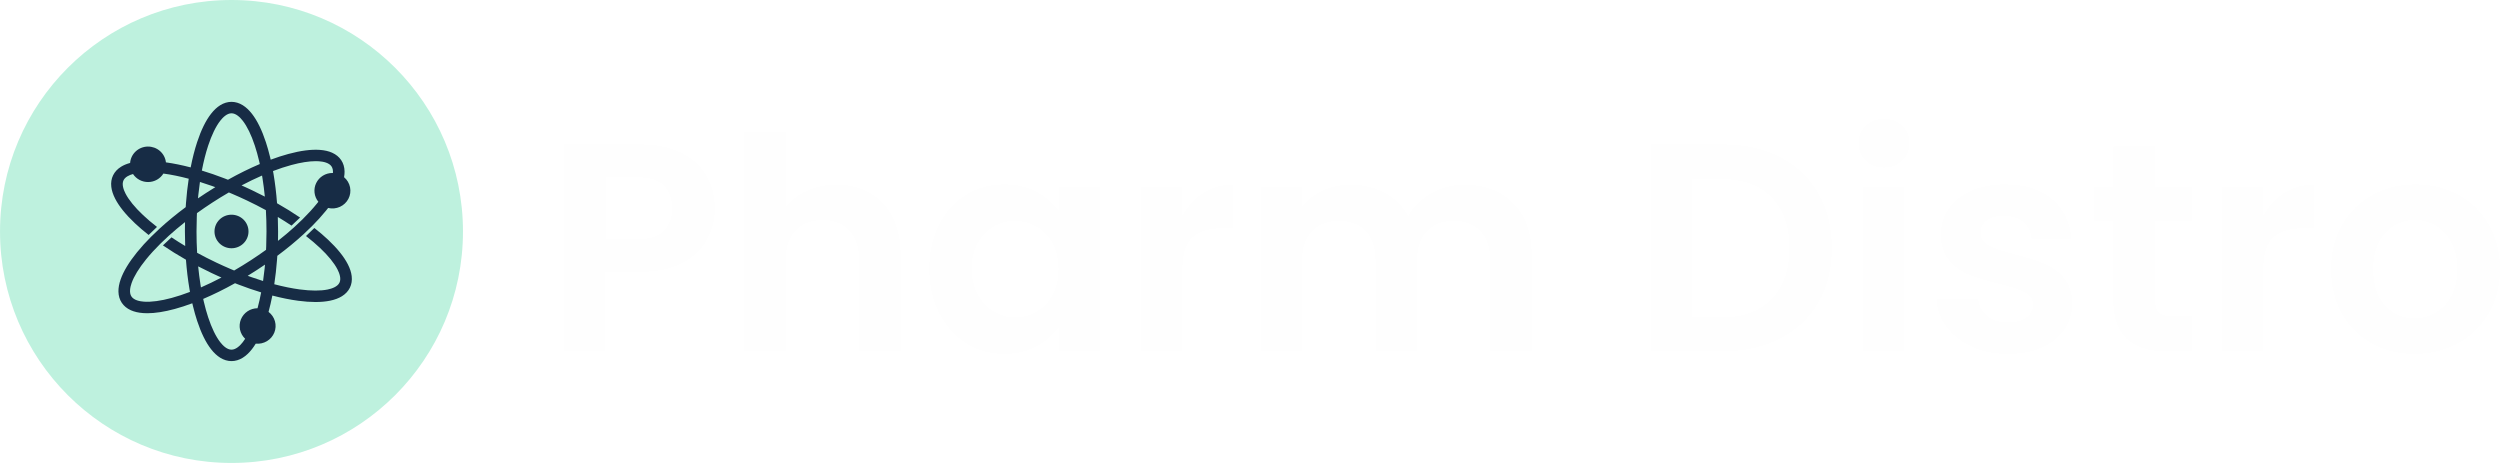
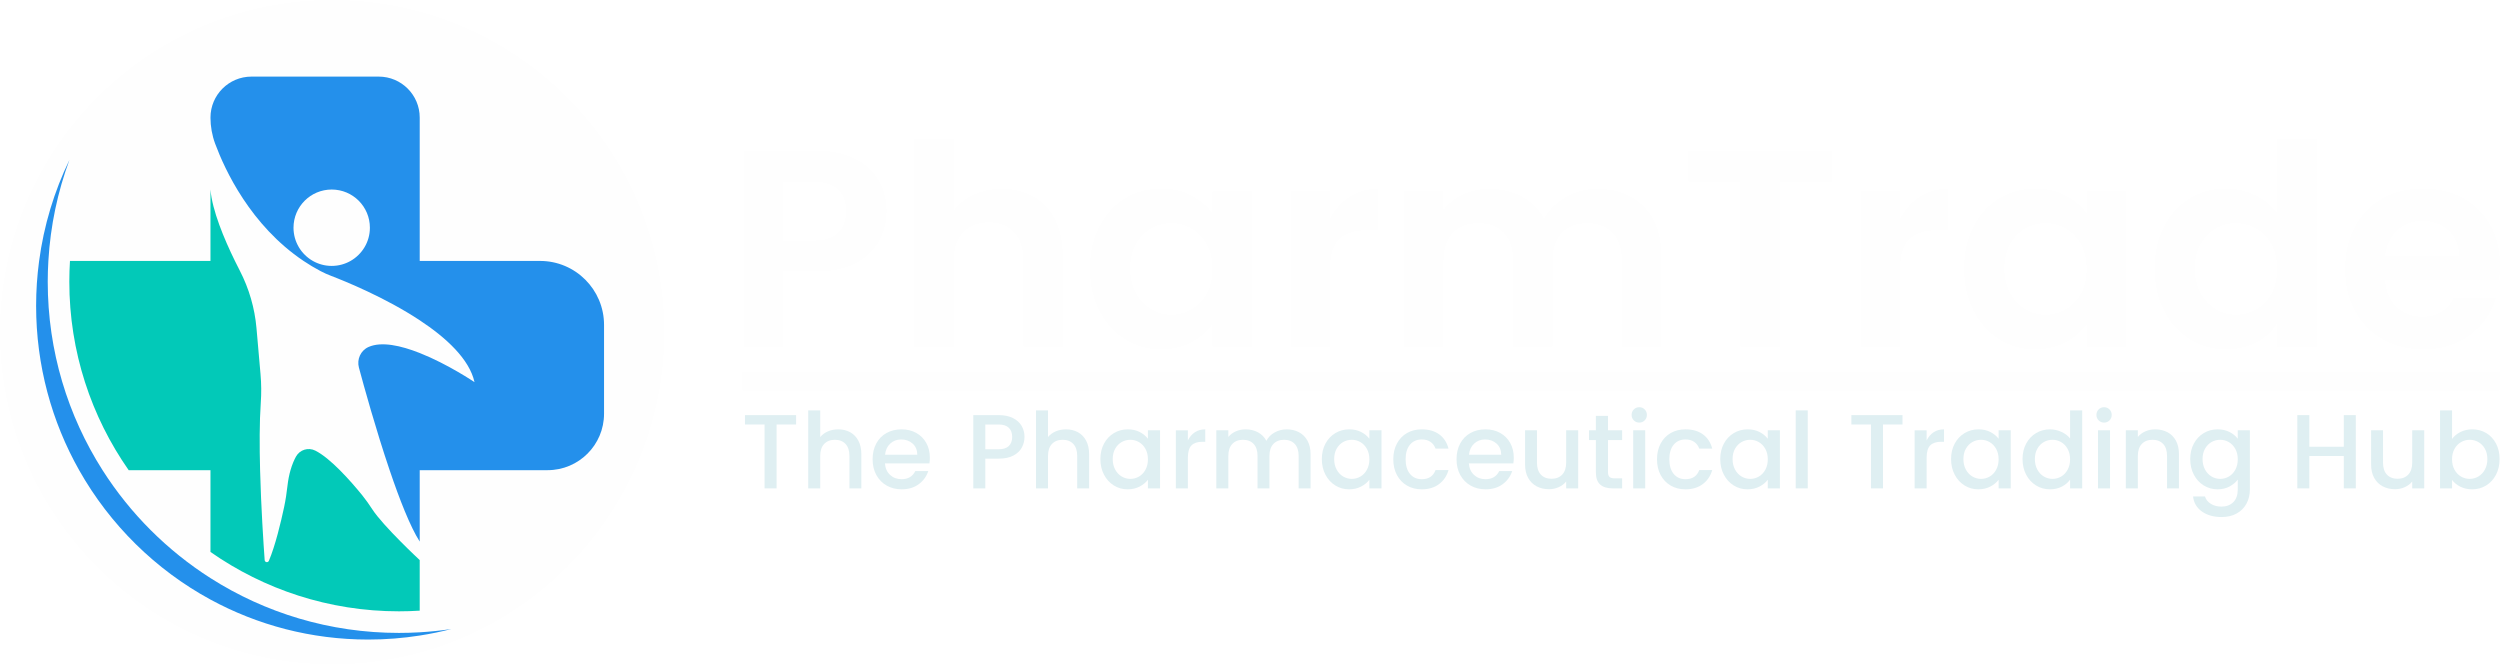
- <svg xmlns="http://www.w3.org/2000/svg" xml:space="preserve" width="71.438mm" height="13.229mm" version="1.1" style="shape-rendering:geometricPrecision; text-rendering:geometricPrecision; image-rendering:optimizeQuality; fill-rule:evenodd; clip-rule:evenodd" viewBox="0 0 14837.16 2747.62">
+ <svg xmlns="http://www.w3.org/2000/svg" xml:space="preserve" width="51.699mm" height="13.737mm" version="1.1" style="shape-rendering:geometricPrecision; text-rendering:geometricPrecision; image-rendering:optimizeQuality; fill-rule:evenodd; clip-rule:evenodd" viewBox="0 0 5124.8 1361.74">
  <defs>
    <style type="text/css">
   
-     .fil2 {fill:#FEFEFE;fill-rule:nonzero}
-     .fil1 {fill:#172C45;fill-rule:nonzero}
-     .fil0 {fill:#BEF1DE;fill-rule:nonzero}
+     .fil0 {fill:#FEFEFE}
+     .fil3 {fill:#FEFEFE;fill-rule:nonzero}
+     .fil4 {fill:#DFEFF2;fill-rule:nonzero}
+     .fil2 {fill:#02C9B8;fill-rule:nonzero}
+     .fil1 {fill:#2490EB;fill-rule:nonzero}
   
  </style>
  </defs>
  <g id="Layer_x0020_1">
-     <g id="_1979315881760">
-       <circle class="fil0" cx="1373.81" cy="1373.81" r="1373.81" />
-       <path class="fil1" d="M2087.19 1638.91c-2.55,-22.04 -10.26,-45.71 -22.91,-70.41 -23.1,-45.15 -62.64,-94.29 -117.55,-145.99 -24.57,-23.14 -51.72,-46.36 -81.1,-69.41 -15.83,15.89 -32.38,31.8 -49.66,47.71 30.36,23.53 58.24,47.21 83.26,70.78 48.52,45.71 84.37,89.81 103.66,127.5 11.71,22.85 23.24,55.08 11.61,78.82 -11.61,23.72 -44.28,34.95 -69.66,40.21 -41.89,8.64 -99.15,8.54 -165.68,-0.33 -47.33,-6.31 -98.18,-16.74 -151.47,-30.84 7.1,-46.59 12.57,-95.27 16.35,-145.47 0.58,-7.68 1.12,-15.43 1.62,-23.2 56.41,-41.95 108.83,-85.11 156,-128.4 17.34,-15.93 33.94,-31.84 49.83,-47.75 29.41,-29.33 57.28,-60.11 83.47,-92.24 4.28,-5.3 8.43,-10.53 12.44,-15.68 23.34,5.61 47.94,3.3 69.76,-6.58 21.85,-9.89 39.67,-26.73 50.61,-47.85 10.92,-21.1 14.31,-45.24 9.62,-68.48 -4.69,-23.26 -17.22,-44.26 -35.52,-59.63 2.14,-11.46 3.12,-23.1 2.95,-34.75 -0.52,-25.11 -7.21,-47.44 -19.86,-66.4 -12.67,-18.96 -30.84,-33.83 -54,-44.2 -20.44,-9.16 -45.01,-14.81 -73,-16.8 -51.13,-3.66 -114.15,4.57 -187.34,24.45 -33.42,9.06 -68.29,20.37 -104.22,33.75 -1.31,-5.82 -2.68,-11.57 -4.07,-17.3 -7.41,-30.59 -15.66,-59.71 -24.67,-87.13 -23.43,-71.2 -51.11,-127.65 -82.37,-167.77 -17.09,-21.95 -35.41,-39.07 -54.39,-50.88 -21.52,-13.38 -44.11,-20.17 -67.13,-20.17 -22.99,0 -45.59,6.79 -67.11,20.17 -18.98,11.82 -37.3,28.93 -54.39,50.88 -31.22,40.13 -58.94,96.58 -82.37,167.8 -15.04,45.69 -27.89,96.14 -38.4,150.22 -51.36,-13.42 -100.65,-23.51 -146.88,-29.97 -2.93,-26.09 -15.6,-50.14 -35.56,-67.48 -19.96,-17.34 -45.75,-26.71 -72.36,-26.27 -26.58,0.44 -52.05,10.65 -71.4,28.66 -19.36,17.99 -31.22,42.45 -33.23,68.62 -20.46,5.52 -38.42,13 -53.46,22.33 -21.56,13.33 -37.53,30.47 -47.52,50.93 -10.01,20.46 -13.58,43.49 -10.68,68.41 2.55,22.04 10.26,45.69 22.91,70.41 23.12,45.15 62.64,94.29 117.55,145.99 24.57,23.16 51.72,46.36 81.1,69.41 15.83,-15.89 32.38,-31.8 49.66,-47.73 -30.36,-23.51 -58.24,-47.19 -83.26,-70.76 -48.52,-45.71 -84.37,-89.81 -103.66,-127.48 -11.71,-22.87 -23.22,-55.1 -11.61,-78.82 9.6,-19.69 33.71,-30.76 56.14,-36.97 9.87,14.85 23.39,27 39.27,35.33 15.91,8.31 33.69,12.52 51.67,12.25 18.01,-0.27 35.64,-5.05 51.28,-13.83 15.64,-8.81 28.74,-21.37 38.15,-36.51 46.96,6.31 97.45,16.66 150.29,30.66 -7.08,46.59 -12.54,95.27 -16.32,145.47 -0.58,7.68 -1.12,15.43 -1.6,23.2 -56.43,41.95 -108.85,85.11 -156,128.42 -17.36,15.91 -33.96,31.82 -49.83,47.73 -29.43,29.33 -57.28,60.11 -83.51,92.24 -47.37,58.51 -79.92,112.38 -96.68,160.17 -9.2,26.17 -13.62,50.66 -13.17,72.8 0.52,25.11 7.21,47.44 19.86,66.4 12.67,18.96 30.84,33.83 54,44.2 20.44,9.16 45.01,14.81 73,16.8 7.87,0.6 16.01,0.89 24.45,0.89 46.32,0 100.94,-8.47 162.89,-25.3 33.42,-9.08 68.29,-20.4 104.2,-33.77 1.33,5.84 2.68,11.59 4.09,17.32 7.41,30.59 15.66,59.71 24.67,87.13 23.41,71.13 51.09,127.54 82.35,167.69 17.09,21.95 35.39,39.07 54.39,50.88 21.52,13.38 44.09,20.17 67.11,20.17 23.01,0 45.61,-6.79 67.13,-20.17 18.98,-11.82 37.3,-28.93 54.37,-50.88 8.08,-10.47 15.58,-21.35 22.43,-32.61 23.14,2.37 46.44,-2.76 66.34,-14.66 19.92,-11.88 35.33,-29.85 43.93,-51.18 8.6,-21.33 9.91,-44.84 3.7,-66.96 -6.19,-22.14 -19.56,-41.64 -38.03,-55.6 8.39,-30.72 15.89,-63.16 22.47,-96.99 53.98,14.1 105.63,24.51 153.88,30.95 36.99,4.94 71.18,7.39 102.31,7.39 32.17,0 61.14,-2.64 86.65,-7.91 27.48,-5.69 51.05,-14.54 70.05,-26.29 21.56,-13.33 37.53,-30.47 47.52,-50.93 10.01,-20.46 13.54,-43.47 10.63,-68.39zm-1068.5 129.29c-64.7,17.57 -121.44,25.23 -164.14,22.2 -25.9,-1.85 -59.84,-8.66 -74.5,-30.68 -14.66,-21.97 -7.66,-55.43 0.83,-79.63 14.02,-39.9 43.57,-88.31 85.45,-140.03 24.94,-30.8 53.67,-62.22 85.63,-93.86 16.08,-15.91 32.94,-31.84 50.61,-47.79 29.78,-26.9 61.71,-53.75 95.41,-80.29 -0.19,7.64 -0.33,15.29 -0.42,22.93 -0.17,10.86 -0.25,21.77 -0.25,32.71 0,29.01 0.54,57.74 1.62,86.19 -28.18,-16.82 -55.27,-33.94 -81.29,-51.34 -17.74,15.93 -34.71,31.88 -50.91,47.81 42.6,29.08 88.44,57.51 136.72,84.95 4.53,60.29 11.51,118.43 20.79,173.32 1,5.94 2.01,11.84 3.09,17.72 -37.57,14.37 -73.96,26.34 -108.67,35.79zm539.34 -708.42c5.48,34.46 10.05,70.24 13.62,107.05 -25.48,-13.27 -51.49,-26.19 -78.01,-38.78 -13.23,-6.27 -26.46,-12.4 -39.69,-18.4 -6.85,-3.09 -13.69,-6.15 -20.54,-9.18 41.23,-21.72 81.96,-41.35 121.69,-58.65 1,5.94 1.97,11.92 2.93,17.97zm-322.69 -195.48c20.73,-62.95 45.46,-113.94 71.51,-147.42 15.81,-20.31 40.27,-44.53 66.96,-44.53 26.69,0 51.13,24.22 66.94,44.53 26.07,33.48 50.8,84.47 71.51,147.42 9.45,28.66 17.99,59.34 25.59,91.76 1.35,5.75 2.68,11.59 3.97,17.47 -61.27,26.02 -124.82,57.39 -188.94,93.23 -7.1,-2.8 -14.19,-5.59 -21.27,-8.29 -45.34,-17.45 -90.14,-32.92 -133.78,-46.13 10.2,-53.52 22.76,-103.27 37.51,-148.04zm-58.13 290.02c2.62,-25.36 5.71,-50.18 9.28,-74.46 22.99,7.12 46.27,14.87 69.89,23.24 7.08,2.51 14.16,5.07 21.29,7.68 -18.67,11.4 -37.34,23.16 -55.97,35.25 -15.78,10.28 -31.38,20.67 -46.75,31.17 0.71,-7.68 1.45,-15.31 2.24,-22.89l0.02 0zm12.36 533.54c-5.48,-34.48 -10.05,-70.24 -13.62,-107.05 25.48,13.27 51.49,26.19 78.01,38.78 13.23,6.27 26.46,12.4 39.69,18.38 6.85,3.09 13.71,6.17 20.54,9.18 -41.21,21.72 -81.96,41.35 -121.69,58.65 -1,-5.94 -1.99,-11.92 -2.95,-17.97l0.02 0.02zm338.77 141.56c-21.27,0.08 -42.02,6.44 -59.59,18.21 -17.57,11.82 -31.17,28.52 -39.09,48 -7.89,19.46 -9.7,40.81 -5.21,61.33 4.49,20.5 15.08,39.21 30.43,53.73 -4.65,7.25 -9.35,13.92 -14.12,20.04 -15.81,20.27 -40.25,44.55 -66.94,44.55 -26.69,0 -51.15,-24.22 -66.96,-44.55 -26.04,-33.48 -50.78,-84.45 -71.51,-147.4 -9.43,-28.66 -17.97,-59.36 -25.57,-91.76 -1.37,-5.77 -2.7,-11.59 -3.99,-17.49 61.29,-26.02 124.84,-57.36 188.94,-93.23 7.1,2.82 14.21,5.59 21.27,8.31 45.38,17.43 90.14,32.86 133.78,46.13 -6.25,32.88 -13.4,64.34 -21.43,94.13zm42.08 -236.13c-2.64,25.36 -5.73,50.18 -9.28,74.48 -22.99,-7.14 -46.29,-14.89 -69.89,-23.26 -7.08,-2.49 -14.19,-5.07 -21.29,-7.66 18.67,-11.42 37.32,-23.16 55.95,-35.25 15.81,-10.28 31.38,-20.67 46.75,-31.2 -0.71,7.66 -1.45,15.31 -2.26,22.89l0.02 0zm9.41 -133.13c-0.29,7.56 -0.62,15.1 -1,22.6 -29.26,21.12 -59.52,41.83 -90.76,62.14 -32.77,21.29 -65.69,41.52 -98.49,60.54 -6.81,-2.82 -13.65,-5.69 -20.48,-8.6 -28.35,-12.07 -56.78,-24.88 -85.32,-38.4 -39.19,-18.59 -77.3,-38.01 -114.04,-58.07 -2.39,-41.35 -3.57,-83.66 -3.57,-126.57 0,-29.1 0.54,-57.88 1.66,-86.36 0.29,-7.56 0.62,-15.1 1,-22.6 29.26,-21.12 59.52,-41.83 90.76,-62.14 32.77,-21.29 65.69,-41.52 98.49,-60.54 6.79,2.82 13.62,5.69 20.48,8.6 28.33,12.07 56.78,24.88 85.32,38.4 39.19,18.59 77.3,38.01 114.04,58.07 2.39,41.35 3.57,83.66 3.57,126.57 0,29.1 -0.56,57.88 -1.68,86.36l0.02 0zm40.35 -445.02c37.63,-14.35 74.02,-26.36 108.73,-35.76 55.45,-15.06 105.07,-22.85 144.99,-22.85 6.65,0 13.04,0.23 19.15,0.66 25.9,1.83 59.84,8.66 74.5,30.66 7.31,10.92 9.24,24.67 8.29,38.78 -1.02,0 -2.06,0 -3.09,0 -20.1,-0.02 -39.79,5.59 -56.8,16.12 -17.01,10.55 -30.68,25.61 -39.4,43.49 -8.72,17.84 -12.15,37.78 -9.89,57.47 2.24,19.71 10.07,38.38 22.62,53.88 -2.62,3.32 -5.3,6.67 -8.04,10.03 -24.94,30.84 -53.67,62.22 -85.63,93.84 -16.08,15.91 -32.94,31.84 -50.61,47.81 -29.78,26.9 -61.71,53.75 -95.44,80.27 0.21,-7.62 0.35,-15.27 0.44,-22.91 0.17,-10.88 0.25,-21.79 0.25,-32.73 0,-28.99 -0.54,-57.72 -1.62,-86.17 28.18,16.82 55.27,33.94 81.29,51.34 17.74,-15.95 34.71,-31.9 50.91,-47.83 -42.6,-29.08 -88.44,-57.51 -136.72,-84.95 -4.53,-60.27 -11.51,-118.41 -20.79,-173.3 -1,-6 -2.04,-11.94 -3.12,-17.82l0 -0.02z" />
-       <path class="fil1" d="M1373.79 1473.4c55.77,0 100.94,-44.59 100.94,-99.57 0,-55 -45.17,-99.59 -100.94,-99.59 -55.74,0 -100.92,44.59 -100.92,99.59 0,54.98 45.17,99.57 100.92,99.57z" />
-       <path class="fil2" d="M4242.35 1236.92c0,65.63 -15.54,127.19 -46.61,184.64 -31.07,57.43 -79.71,103.74 -145.97,138.91 -66.23,35.18 -149.75,52.75 -250.58,52.75l-205.74 0 0 471.28 -246.18 0 0 -1227.43 451.92 0c94.96,0 175.85,16.43 242.67,49.24 66.84,32.84 116.95,77.97 150.37,135.4 33.4,57.45 50.12,122.52 50.12,195.21zm-453.71 182.87c66.84,0 116.95,-16.41 150.35,-49.24 33.42,-32.82 50.12,-77.37 50.12,-133.63 0,-58.63 -16.41,-104.05 -49.22,-136.29 -32.84,-32.23 -83.24,-48.37 -151.24,-48.37l-195.19 0 0 367.53 195.19 0z" />
-       <path id="_1" class="fil2" d="M4965.08 1096.23c73.86,0 139.51,16.12 196.96,48.35 57.45,32.25 102.29,79.73 134.52,142.46 32.23,62.7 48.35,138.03 48.35,225.95l0 571.51 -246.18 0 0 -538.09c0,-77.37 -19.36,-136.87 -58.03,-178.49 -38.69,-41.62 -91.45,-62.41 -158.26,-62.41 -68,0 -121.63,20.79 -160.9,62.41 -39.27,41.62 -58.92,101.13 -58.92,178.49l0 538.09 -246.18 0 0 -1301.28 246.18 0 0 448.43c31.65,-42.22 73.86,-75.33 126.61,-99.36 52.75,-24.03 111.39,-36.06 175.85,-36.06z" />
-       <path id="_2" class="fil2" d="M5515.48 1593.88c0,-98.47 19.63,-185.82 58.9,-262.01 39.27,-76.2 92.61,-134.83 160.03,-175.85 67.42,-41.04 142.73,-61.56 225.97,-61.56 72.67,0 136.27,14.66 190.79,43.97 54.52,29.31 98.18,66.23 131.01,110.78l0 -138.93 247.94 0 0 974.21 -247.94 0 0 -142.44c-31.65,45.71 -75.33,83.53 -131.01,113.42 -55.68,29.89 -119.86,44.84 -192.55,44.84 -82.06,0 -156.79,-21.1 -224.21,-63.3 -67.42,-42.2 -120.75,-101.71 -160.03,-178.49 -39.27,-76.78 -58.9,-164.99 -58.9,-264.64zm766.7 3.51c0,-59.77 -11.73,-111.07 -35.18,-153.86 -23.43,-42.78 -55.08,-75.62 -94.96,-98.47 -39.86,-22.87 -82.64,-34.29 -128.35,-34.29 -45.73,0 -87.94,11.13 -126.61,33.4 -38.69,22.29 -70.05,54.81 -94.09,97.6 -24.03,42.78 -36.06,93.5 -36.06,152.11 0,58.61 12.03,109.91 36.06,153.86 24.03,43.97 55.68,77.68 94.96,101.13 39.27,23.45 81.19,35.16 125.74,35.16 45.71,0 88.5,-11.42 128.35,-34.29 39.88,-22.87 71.53,-55.68 94.96,-98.47 23.45,-42.81 35.18,-94.09 35.18,-153.88z" />
-       <path id="_3" class="fil2" d="M7017.21 1282.63c31.65,-58.61 72.98,-104.35 123.97,-137.16 51.01,-32.84 109.33,-49.24 174.98,-49.24l0 258.5 -65.07 0c-77.37,0 -135.69,18.17 -174.96,54.52 -39.27,36.35 -58.92,99.65 -58.92,189.91l0 485.34 -246.18 0 0 -974.21 246.18 0 0 172.34z" />
-       <path id="_4" class="fil2" d="M8691.28 1096.23c119.57,0 216,36.64 289.28,109.91 73.25,73.27 109.89,175.54 109.89,306.85l0 571.51 -246.18 0 0 -538.09c0,-76.2 -19.34,-134.52 -58.03,-174.96 -38.69,-40.46 -91.45,-60.67 -158.26,-60.67 -66.81,0 -119.88,20.21 -159.13,60.67 -39.27,40.44 -58.92,98.76 -58.92,174.96l0 538.09 -246.18 0 0 -538.09c0,-76.2 -19.36,-134.52 -58.03,-174.96 -38.69,-40.46 -91.45,-60.67 -158.26,-60.67 -68,0 -121.63,20.21 -160.9,60.67 -39.27,40.44 -58.92,98.76 -58.92,174.96l0 538.09 -246.18 0 0 -974.21 246.18 0 0 117.82c31.65,-41.02 72.4,-73.27 122.23,-96.72 49.83,-23.43 104.62,-35.16 164.41,-35.16 76.2,0 144.2,16.12 203.98,48.35 59.79,32.25 106.11,78.26 138.93,138.05 31.65,-56.26 77.68,-101.42 138.05,-135.42 60.36,-33.98 125.72,-50.99 196.06,-50.99z" />
-       <path id="_5" class="fil2" d="M10224.68 857.07c128.96,0 242.38,25.21 340.26,75.62 97.89,50.41 173.51,122.21 226.84,215.42 53.34,93.19 80,201.34 80,324.44 0,123.1 -26.67,230.64 -80,322.67 -53.34,92.03 -128.96,163.25 -226.84,213.65 -97.89,50.41 -211.31,75.62 -340.26,75.62l-429.07 0 0 -1227.43 429.07 0zm-8.81 1026.96c127.79,0 227.15,-36.35 298.06,-109.02 70.93,-72.69 106.4,-173.51 106.4,-302.46 0,-127.79 -35.16,-228.03 -105.51,-300.7 -70.35,-72.69 -170,-109.04 -298.95,-109.04l-174.09 0 0 821.22 174.09 0z" />
-       <path id="_6" class="fil2" d="M11181.28 994.23c-43.37,0 -79.42,-13.77 -108.15,-41.31 -28.72,-27.56 -43.08,-61.85 -43.08,-102.87 0,-41.04 14.35,-75.33 43.08,-102.87 28.72,-27.56 64.78,-41.33 108.15,-41.33 43.39,0 79.44,13.77 108.15,41.33 28.72,27.54 43.1,61.83 43.1,102.87 0,41.02 -14.37,75.31 -43.1,102.87 -28.7,27.54 -64.76,41.31 -108.15,41.31zm121.33 116.06l0 974.21 -246.18 0 0 -974.21 246.18 0z" />
-       <path id="_7" class="fil2" d="M11916.32 2100.32c-79.71,0 -150.93,-14.35 -213.65,-43.08 -62.72,-28.72 -112.55,-67.71 -149.48,-116.95 -36.93,-49.22 -57.16,-103.74 -60.67,-163.54l247.94 0c4.69,41.04 22.87,74.15 54.52,99.36 31.65,25.21 72.09,37.8 121.33,37.8 46.9,0 83.51,-9.66 109.89,-29.01 26.38,-19.34 39.57,-45.42 39.57,-78.24 0,-31.65 -16.12,-55.7 -48.35,-72.11 -32.23,-16.41 -84.12,-33.4 -155.62,-50.99 -71.51,-17.59 -130.12,-35.47 -175.85,-53.63 -45.71,-18.17 -84.99,-46.61 -117.8,-85.3 -32.84,-38.67 -49.24,-89.68 -49.24,-152.99 0,-55.1 14.95,-105.22 44.84,-150.35 29.89,-45.13 73.86,-80.9 131.89,-107.27 58.03,-26.38 126.32,-39.57 204.87,-39.57 116.06,0 208.67,29.01 277.83,87.04 69.16,58.05 107.27,136.29 114.29,234.78l-235.63 0c-3.51,-41.04 -19.63,-73.86 -48.35,-98.49 -28.72,-24.61 -67.13,-36.93 -115.19,-36.93 -44.55,0 -78.84,9.1 -102.87,27.27 -24.03,18.15 -36.06,43.08 -36.06,74.73 0,32.82 16.43,57.74 49.24,74.73 32.84,17.01 83.83,34.29 152.99,51.88 70.35,17.59 128.38,35.74 174.09,54.52 45.71,18.75 84.99,47.17 117.82,85.28 32.82,38.09 49.22,89.39 49.22,153.86 0,56.28 -15.22,106.98 -45.71,152.11 -30.47,45.13 -74.44,80.61 -131.89,106.38 -57.45,25.8 -125.43,38.69 -203.98,38.69z" />
-       <path id="_8" class="fil2" d="M12790.3 1312.52l0 471.28c0,32.82 7.91,56.55 23.74,71.22 15.83,14.66 42.49,21.97 80,21.97l114.29 0 0 207.51 -154.73 0c-207.51,0 -311.25,-100.81 -311.25,-302.46l0 -469.51 -116.06 0 0 -202.23 116.06 0 0 -240.9 247.94 0 0 240.9 218.04 0 0 202.23 -218.04 0z" />
-       <path id="_9" class="fil2" d="M13432.13 1282.63c31.65,-58.61 72.98,-104.35 123.97,-137.16 51.01,-32.84 109.33,-49.24 174.98,-49.24l0 258.5 -65.07 0c-77.37,0 -135.69,18.17 -174.96,54.52 -39.27,36.35 -58.92,99.65 -58.92,189.91l0 485.34 -246.18 0 0 -974.21 246.18 0 0 172.34z" />
-       <path id="_10" class="fil2" d="M14328.95 2100.32c-93.77,0 -178.18,-20.81 -253.22,-62.43 -75.02,-41.6 -133.94,-100.52 -176.73,-176.73 -42.78,-76.2 -64.18,-164.12 -64.18,-263.77 0,-99.65 21.97,-187.57 65.94,-263.77 43.95,-76.2 104.03,-135.1 180.24,-176.73 76.2,-41.62 161.19,-62.43 254.99,-62.43 93.77,0 178.78,20.81 254.96,62.43 76.2,41.62 136.29,100.52 180.26,176.73 43.97,76.2 65.94,164.12 65.94,263.77 0,99.65 -22.58,187.57 -67.71,263.77 -45.13,76.2 -106.09,135.13 -182.87,176.73 -76.78,41.62 -162.67,62.43 -257.62,62.43zm0 -211.02c44.55,0 86.46,-11.13 125.74,-33.42 39.27,-22.26 70.64,-55.39 94.06,-99.34 23.45,-43.97 35.18,-97.01 35.18,-159.16 0,-62.12 -11.73,-115.17 -35.18,-159.13 -23.43,-43.97 -54.21,-77.08 -92.32,-99.36 -38.09,-22.26 -79.42,-33.4 -123.97,-33.4 -69.16,0 -127.77,25.48 -175.83,76.49 -48.06,50.99 -72.11,122.79 -72.11,215.4 0,92.61 23.45,164.43 70.35,215.42 46.9,50.99 104.93,76.49 174.09,76.49z" />
+     <g id="_1935889502944">
+       <g>
+         <circle class="fil0" cx="680.87" cy="680.87" r="680.87" />
+         <path class="fil1" d="M1107.01 534.9l-246.65 0 0 -293.85c0,-46.4 -37.62,-84.01 -84.01,-84.01l-260.91 0c-46.4,0 -84.01,37.61 -84.01,84.01 0,18.34 3.27,36.52 9.65,53.71 19.75,53.25 72.38,167.2 181.14,240.14 11.1,7.45 22.79,14.49 35.1,20.98 6.99,3.69 14.22,6.88 21.61,9.7 27.28,10.45 110.26,43.98 181.43,90.96 54.36,35.88 101.83,79.6 112.33,126.87 0,0 -54.4,-36.88 -112.33,-59.77 -38.37,-15.17 -78.29,-24.21 -104.99,-12.32 -16.06,7.15 -24.23,25.24 -19.66,42.22 10.01,37.33 34.84,127.28 62.98,210.29 20.27,59.84 42.27,116.07 61.67,146.38l0 -146.38 262.14 0c63.92,0 115.72,-51.8 115.72,-115.72l0 -181.99c0.01,-72.46 -58.74,-131.22 -131.21,-131.22zm-427.08 10.21c-14.07,0 -27.24,-3.72 -38.65,-10.21 -23.67,-13.46 -39.65,-38.9 -39.65,-68.08 0,-43.24 35.06,-78.29 78.3,-78.29 43.24,0 78.29,35.05 78.29,78.29 0,29.18 -15.97,54.62 -39.64,68.08 -11.41,6.49 -24.59,10.21 -38.65,10.21z" />
+         <path class="fil2" d="M763.1 1043.98c-6.41,-9.83 -13.09,-19.47 -20.49,-28.59 -11.46,-14.14 -28.1,-33.68 -45.95,-51.56 -16.76,-16.79 -34.61,-32.11 -50.27,-40.06 -14.35,-7.27 -31.84,-1.93 -39.64,12.15 -3.78,6.82 -7.85,16 -11.27,27.9 -2.59,9.04 -4.8,19.66 -6.21,32.03 -1.66,14.67 -3.82,29.27 -6.9,43.73 -6.49,30.49 -18,78.98 -31.24,110.06 -1.85,4.35 -8.28,3.29 -8.61,-1.43 -2.35,-32.38 -7.38,-107.88 -9.39,-184.39 -1.3,-49.29 -1.35,-98.98 1.39,-137.83 1.38,-19.53 1.24,-39.11 -0.48,-58.6l-8.31 -94.8c-3.62,-41.14 -15.28,-81.12 -34.21,-117.81 -3.22,-6.26 -6.59,-12.94 -9.99,-19.89 -22.23,-45.37 -46.54,-103.4 -50.12,-146.38l0 146.38 -288.02 0c-0.88,14.13 -1.34,28.31 -1.34,42.56 0,143.57 45.04,276.8 121.69,386.37l167.67 0 0 167.67c109.58,76.65 242.81,121.69 386.37,121.69 14.17,0 28.37,-0.48 42.56,-1.36l0 -103.69c0,0 -74.38,-69.05 -97.25,-104.16z" />
+         <path class="fil1" d="M860.36 1296.19c-14.08,0.82 -28.27,1.26 -42.56,1.26 -142.19,0 -274.73,-41.24 -386.37,-112.37 -88.93,-56.67 -164.57,-132.32 -221.24,-221.24 -71.14,-111.64 -112.38,-244.18 -112.38,-386.37 0,-14.29 0.47,-28.47 1.29,-42.56 4.23,-72.44 19.14,-142.02 43.23,-207.16 -31.16,64.3 -52.52,134.27 -62.28,207.92 -3.96,29.83 -6.06,60.24 -6.06,91.16 0,122.53 32.08,237.52 88.21,337.01 63.1,111.82 156.58,204.03 269.22,265.25 96.2,52.29 206.35,81.98 323.4,81.98 35.89,0 71.13,-2.83 105.53,-8.21 21.97,-3.43 43.6,-7.89 64.81,-13.38 -21.31,3.19 -42.93,5.43 -64.81,6.72z" />
+       </g>
+       <g>
+         <path class="fil3" d="M1817.36 433.26c0,21.51 -5.09,41.66 -15.27,60.49 -10.18,18.81 -26.11,33.98 -47.81,45.5 -21.7,11.52 -49.06,17.28 -82.08,17.28l-67.4 0 0 154.37 -80.64 0 0 -402.06 148.04 0c31.11,0 57.6,5.38 79.49,16.13 21.89,10.76 38.3,25.54 49.25,44.36 10.94,18.81 16.42,40.13 16.42,63.93zm-148.61 59.91c21.89,0 38.3,-5.38 49.25,-16.13 10.94,-10.76 16.42,-25.35 16.42,-43.79 0,-19.19 -5.37,-34.08 -16.13,-44.64 -10.75,-10.56 -27.26,-15.84 -49.53,-15.84l-63.94 0 0 120.39 63.94 0z" />
+         <path id="_1" class="fil3" d="M2054.1 387.19c24.19,0 45.7,5.28 64.51,15.84 18.81,10.56 33.51,26.11 44.06,46.65 10.56,20.55 15.84,45.22 15.84,74.02l0 187.2 -80.64 0 0 -176.26c0,-25.34 -6.33,-44.83 -19.01,-58.47 -12.67,-13.63 -29.95,-20.44 -51.83,-20.44 -22.27,0 -39.84,6.81 -52.71,20.44 -12.87,13.64 -19.3,33.13 -19.3,58.47l0 176.26 -80.64 0 0 -426.24 80.64 0 0 146.88c10.37,-13.82 24.2,-24.67 41.48,-32.54 17.28,-7.87 36.48,-11.81 57.6,-11.81z" />
+         <path id="_2" class="fil3" d="M2234.4 550.19c0,-32.26 6.42,-60.86 19.29,-85.83 12.87,-24.96 30.33,-44.16 52.42,-57.59 22.08,-13.44 46.75,-20.16 74.02,-20.16 23.8,0 44.64,4.8 62.49,14.39 17.86,9.61 32.17,21.7 42.91,36.29l0 -45.5 81.22 0 0 319.1 -81.22 0 0 -46.66c-10.37,14.98 -24.67,27.36 -42.91,37.15 -18.24,9.79 -39.26,14.69 -63.08,14.69 -26.87,0 -51.36,-6.91 -73.43,-20.74 -22.09,-13.82 -39.55,-33.31 -52.42,-58.47 -12.87,-25.15 -19.29,-54.04 -19.29,-86.69zm251.13 1.15c0,-19.58 -3.84,-36.38 -11.52,-50.4 -7.68,-14.02 -18.05,-24.77 -31.11,-32.26 -13.06,-7.48 -27.07,-11.23 -42.05,-11.23 -14.97,0 -28.8,3.65 -41.47,10.94 -12.68,7.3 -22.95,17.95 -30.82,31.97 -7.87,14.02 -11.81,30.62 -11.81,49.82 0,19.2 3.94,36 11.81,50.41 7.87,14.39 18.24,25.44 31.11,33.12 12.87,7.67 26.59,11.52 41.18,11.52 14.98,0 29,-3.75 42.05,-11.23 13.06,-7.49 23.42,-18.24 31.11,-32.26 7.68,-14.02 11.52,-30.82 11.52,-50.41z" />
+         <path id="_3" class="fil3" d="M2726.3 448.24c10.37,-19.2 23.91,-34.17 40.61,-44.93 16.7,-10.76 35.81,-16.13 57.32,-16.13l0 84.68 -21.31 0c-25.35,0 -44.45,5.95 -57.32,17.85 -12.87,11.91 -19.3,32.64 -19.3,62.2l0 158.98 -80.64 0 0 -319.1 80.64 0 0 56.44z" />
+         <path id="_4" class="fil3" d="M3274.66 387.19c39.17,0 70.75,11.99 94.76,36 24,24 35.99,57.5 35.99,100.51l0 187.2 -80.64 0 0 -176.26c0,-24.96 -6.33,-44.06 -19,-57.31 -12.68,-13.25 -29.96,-19.88 -51.84,-19.88 -21.89,0 -39.26,6.62 -52.13,19.88 -12.86,13.24 -19.29,32.35 -19.29,57.31l0 176.26 -80.64 0 0 -176.26c0,-24.96 -6.33,-44.06 -19.01,-57.31 -12.67,-13.25 -29.95,-19.88 -51.83,-19.88 -22.27,0 -39.84,6.62 -52.71,19.88 -12.87,13.24 -19.3,32.35 -19.3,57.31l0 176.26 -80.64 0 0 -319.1 80.64 0 0 38.59c10.37,-13.44 23.71,-24 40.04,-31.68 16.32,-7.68 34.27,-11.52 53.86,-11.52 24.96,0 47.23,5.28 66.81,15.84 19.59,10.56 34.75,25.63 45.51,45.21 10.37,-18.43 25.44,-33.22 45.21,-44.35 19.78,-11.13 41.19,-16.7 64.23,-16.7z" />
+         <polygon id="_5" class="fil3" points="3755.62,308.84 3755.62,372.21 3648.48,372.21 3648.48,710.9 3567.84,710.9 3567.84,372.21 3460.71,372.21 3460.71,308.84 " />
+         <path id="_6" class="fil3" d="M3895.02 448.24c10.37,-19.2 23.91,-34.17 40.61,-44.93 16.7,-10.76 35.81,-16.13 57.32,-16.13l0 84.68 -21.31 0c-25.35,0 -44.45,5.95 -57.32,17.85 -12.87,11.91 -19.3,32.64 -19.3,62.2l0 158.98 -80.64 0 0 -319.1 80.64 0 0 56.44z" />
+         <path id="_7" class="fil3" d="M4026.35 550.19c0,-32.26 6.42,-60.86 19.29,-85.83 12.87,-24.96 30.33,-44.16 52.42,-57.59 22.08,-13.44 46.75,-20.16 74.02,-20.16 23.8,0 44.64,4.8 62.49,14.39 17.86,9.61 32.17,21.7 42.91,36.29l0 -45.5 81.22 0 0 319.1 -81.22 0 0 -46.66c-10.37,14.98 -24.67,27.36 -42.91,37.15 -18.24,9.79 -39.26,14.69 -63.08,14.69 -26.87,0 -51.36,-6.91 -73.43,-20.74 -22.09,-13.82 -39.55,-33.31 -52.42,-58.47 -12.87,-25.15 -19.29,-54.04 -19.29,-86.69zm251.13 1.15c0,-19.58 -3.84,-36.38 -11.52,-50.4 -7.68,-14.02 -18.05,-24.77 -31.11,-32.26 -13.06,-7.48 -27.07,-11.23 -42.05,-11.23 -14.97,0 -28.8,3.65 -41.47,10.94 -12.68,7.3 -22.95,17.95 -30.82,31.97 -7.87,14.02 -11.81,30.62 -11.81,49.82 0,19.2 3.94,36 11.81,50.41 7.87,14.39 18.24,25.44 31.11,33.12 12.87,7.67 26.59,11.52 41.18,11.52 14.98,0 29,-3.75 42.05,-11.23 13.06,-7.49 23.42,-18.24 31.11,-32.26 7.68,-14.02 11.52,-30.82 11.52,-50.41z" />
+         <path id="_8" class="fil3" d="M4416.89 550.19c0,-32.26 6.42,-60.86 19.29,-85.83 12.87,-24.96 30.43,-44.16 52.71,-57.59 22.27,-13.44 47.04,-20.16 74.31,-20.16 20.74,0 40.51,4.51 59.33,13.53 18.81,9.03 33.79,21.03 44.93,36l0 -151.49 81.79 0 0 426.24 -81.79 0 0 -47.23c-9.98,15.74 -24,28.42 -42.05,38.02 -18.04,9.61 -38.98,14.4 -62.78,14.4 -26.88,0 -51.46,-6.91 -73.73,-20.74 -22.27,-13.82 -39.84,-33.31 -52.71,-58.47 -12.87,-25.15 -19.29,-54.04 -19.29,-86.69zm251.13 1.15c0,-19.58 -3.84,-36.38 -11.52,-50.4 -7.68,-14.02 -18.05,-24.77 -31.11,-32.26 -13.06,-7.48 -27.07,-11.23 -42.05,-11.23 -14.97,0 -28.8,3.65 -41.47,10.94 -12.68,7.3 -22.95,17.95 -30.82,31.97 -7.87,14.02 -11.81,30.62 -11.81,49.82 0,19.2 3.94,36 11.81,50.41 7.87,14.39 18.24,25.44 31.11,33.12 12.87,7.67 26.59,11.52 41.18,11.52 14.98,0 29,-3.75 42.05,-11.23 13.06,-7.49 23.42,-18.24 31.11,-32.26 7.68,-14.02 11.52,-30.82 11.52,-50.41z" />
+         <path id="_9" class="fil3" d="M5124.8 543.86c0,10.76 -0.76,20.74 -2.3,29.96l-233.28 0c1.54,23.42 9.41,41.85 23.61,55.29 14.21,13.44 31.87,20.16 52.99,20.16 29.96,0 51.26,-12.87 63.94,-38.6l86.98 0c-9.22,30.72 -26.88,55.97 -52.99,75.74 -26.11,19.78 -58.18,29.67 -96.19,29.67 -30.72,0 -58.27,-6.82 -82.65,-20.45 -24.39,-13.63 -43.39,-32.93 -57.03,-57.89 -13.63,-24.96 -20.44,-53.76 -20.44,-86.4 0,-33.02 6.71,-62.01 20.15,-86.98 13.44,-24.96 32.26,-44.16 56.45,-57.59 24.19,-13.44 52.03,-20.16 83.52,-20.16 30.34,0 57.5,6.52 81.5,19.58 24.01,13.06 42.63,31.49 55.88,55.3 13.24,23.8 19.87,51.26 19.87,82.37zm-83.52 -19.01c-0.39,-22.26 -7.77,-39.84 -22.18,-52.7 -14.4,-12.87 -32.36,-19.3 -53.86,-19.3 -20.35,0 -37.44,6.43 -51.27,19.3 -13.82,12.86 -22.08,30.43 -24.76,52.7l152.06 0z" />
+         <rect class="fil0" x="1521.95" y="761.67" width="3601.89" height="39.52" />
+         <polygon class="fil4" points="1631.91,850.97 1631.91,870.2 1591.93,870.2 1591.93,1001.14 1567.3,1001.14 1567.3,870.2 1527.11,870.2 1527.11,850.97 " />
+         <path id="_1_18" class="fil4" d="M1718.34 880.14c9.07,0 17.18,1.94 24.31,5.83 7.13,3.9 12.75,9.66 16.85,17.29 4.1,7.63 6.16,16.85 6.16,27.66l0 70.22 -24.42 0 0 -66.54c0,-10.67 -2.66,-18.83 -7.99,-24.52 -5.33,-5.69 -12.61,-8.53 -21.83,-8.53 -9.22,0 -16.52,2.84 -21.93,8.53 -5.4,5.69 -8.1,13.86 -8.1,24.52l0 66.54 -24.63 0 0 -159.89 24.63 0 0 54.67c4.17,-5.05 9.47,-8.93 15.88,-11.67 6.4,-2.74 13.43,-4.1 21.06,-4.1z" />
+         <path id="_2_19" class="fil4" d="M1906.1 938.26c0,4.17 -0.29,8.07 -0.86,11.67l-91.18 0c0.71,9.94 4.24,17.82 10.59,23.66 6.33,5.83 14.19,8.75 23.55,8.75 13.25,0 22.61,-5.55 28.08,-16.64l26.58 0c-3.6,10.95 -10.12,19.91 -19.55,26.9 -9.44,6.99 -21.14,10.48 -35.11,10.48 -11.38,0 -21.57,-2.56 -30.58,-7.67 -9,-5.11 -16.06,-12.31 -21.17,-21.6 -5.12,-9.3 -7.67,-20.06 -7.67,-32.31 0,-12.24 2.49,-23.01 7.45,-32.31 4.98,-9.29 11.96,-16.46 20.97,-21.49 9,-5.05 19.34,-7.56 31.01,-7.56 11.23,0 21.24,2.45 30.03,7.35 8.79,4.9 15.63,11.74 20.53,20.52 4.9,8.79 7.35,18.87 7.35,30.25zm-25.71 -6.05c-0.14,-9.66 -3.34,-17.29 -9.62,-22.91 -6.26,-5.61 -14.15,-8.43 -23.65,-8.43 -8.64,0 -16.03,2.82 -22.16,8.43 -6.12,5.62 -9.68,13.25 -10.69,22.91l66.11 0z" />
+         <path id="_3_20" class="fil4" d="M2100.14 895.7c0,7.63 -1.8,14.84 -5.4,21.61 -3.6,6.77 -9.36,12.28 -17.29,16.52 -7.92,4.25 -18.07,6.37 -30.46,6.37l-27.22 0 0 60.93 -24.63 0 0 -150.17 51.85 0c11.53,0 21.28,1.98 29.28,5.95 7.99,3.96 13.97,9.32 17.93,16.09 3.96,6.77 5.94,14.33 5.94,22.69zm-53.15 25.28c9.37,0 16.35,-2.23 20.96,-6.69 4.61,-4.47 6.92,-10.67 6.92,-18.59 0,-8.07 -2.31,-14.33 -6.92,-18.79 -4.61,-4.47 -11.59,-6.7 -20.96,-6.7l-27.22 0 0 50.77 27.22 0z" />
+         <path id="_4_21" class="fil4" d="M2185.27 880.14c9.07,0 17.18,1.94 24.31,5.83 7.13,3.9 12.75,9.66 16.85,17.29 4.1,7.63 6.16,16.85 6.16,27.66l0 70.22 -24.42 0 0 -66.54c0,-10.67 -2.66,-18.83 -7.99,-24.52 -5.33,-5.69 -12.61,-8.53 -21.83,-8.53 -9.22,0 -16.52,2.84 -21.93,8.53 -5.4,5.69 -8.1,13.86 -8.1,24.52l0 66.54 -24.63 0 0 -159.89 24.63 0 0 54.67c4.17,-5.05 9.47,-8.93 15.88,-11.67 6.4,-2.74 13.43,-4.1 21.06,-4.1z" />
+         <path id="_5_22" class="fil4" d="M2255.7 941.07c0,-11.95 2.49,-22.54 7.45,-31.76 4.98,-9.22 11.75,-16.39 20.31,-21.5 8.57,-5.11 18.04,-7.66 28.42,-7.66 9.36,0 17.54,1.83 24.52,5.51 6.98,3.67 12.57,8.24 16.74,13.72l0 -17.29 24.85 0 0 119.05 -24.85 0 0 -17.71c-4.17,5.61 -9.86,10.3 -17.07,14.04 -7.21,3.75 -15.41,5.62 -24.63,5.62 -10.23,0 -19.59,-2.63 -28.08,-7.88 -8.51,-5.26 -15.24,-12.61 -20.21,-22.05 -4.97,-9.44 -7.45,-20.12 -7.45,-32.09zm97.45 0.44c0,-8.21 -1.7,-15.35 -5.08,-21.39 -3.39,-6.05 -7.82,-10.66 -13.29,-13.83 -5.47,-3.17 -11.38,-4.75 -17.71,-4.75 -6.34,0 -12.24,1.55 -17.72,4.64 -5.47,3.1 -9.9,7.63 -13.28,13.61 -3.39,5.98 -5.08,13.08 -5.08,21.28 0,8.22 1.69,15.41 5.08,21.61 3.38,6.2 7.85,10.91 13.39,14.16 5.55,3.24 11.42,4.86 17.62,4.86 6.33,0 12.24,-1.59 17.71,-4.75 5.47,-3.17 9.9,-7.82 13.29,-13.94 3.38,-6.13 5.08,-13.29 5.08,-21.5z" />
+         <path id="_6_23" class="fil4" d="M2435.04 902.82c3.6,-7.2 8.39,-12.78 14.36,-16.74 5.98,-3.97 13.08,-5.94 21.28,-5.94l0 25.5 -6.26 0c-9.66,0 -16.96,2.45 -21.93,7.35 -4.98,4.9 -7.45,13.39 -7.45,25.5l0 62.66 -24.63 0 0 -119.05 24.63 0 0 20.74z" />
+         <path id="_7_24" class="fil4" d="M2637.49 880.14c9.37,0 17.75,1.94 25.18,5.83 7.41,3.9 13.25,9.66 17.5,17.29 4.25,7.63 6.37,16.85 6.37,27.66l0 70.22 -24.42 0 0 -66.54c0,-10.67 -2.67,-18.83 -7.99,-24.52 -5.33,-5.69 -12.61,-8.53 -21.83,-8.53 -9.22,0 -16.52,2.84 -21.93,8.53 -5.4,5.69 -8.11,13.86 -8.11,24.52l0 66.54 -24.42 0 0 -66.54c0,-10.67 -2.66,-18.83 -7.99,-24.52 -5.33,-5.69 -12.61,-8.53 -21.83,-8.53 -9.22,0 -16.52,2.84 -21.93,8.53 -5.4,5.69 -8.1,13.86 -8.1,24.52l0 66.54 -24.63 0 0 -119.05 24.63 0 0 13.61c4.03,-4.9 9.14,-8.71 15.34,-11.45 6.2,-2.74 12.83,-4.1 19.89,-4.1 9.51,0 18,2.01 25.5,6.05 7.48,4.03 13.24,9.86 17.28,17.51 3.61,-7.21 9.22,-12.94 16.86,-17.18 7.63,-4.25 15.84,-6.37 24.62,-6.37z" />
+         <path id="_8_25" class="fil4" d="M2709.66 941.07c0,-11.95 2.49,-22.54 7.45,-31.76 4.98,-9.22 11.75,-16.39 20.31,-21.5 8.57,-5.11 18.04,-7.66 28.42,-7.66 9.36,0 17.54,1.83 24.52,5.51 6.98,3.67 12.57,8.24 16.74,13.72l0 -17.29 24.85 0 0 119.05 -24.85 0 0 -17.71c-4.17,5.61 -9.86,10.3 -17.07,14.04 -7.21,3.75 -15.41,5.62 -24.63,5.62 -10.23,0 -19.59,-2.63 -28.08,-7.88 -8.51,-5.26 -15.24,-12.61 -20.21,-22.05 -4.97,-9.44 -7.45,-20.12 -7.45,-32.09zm97.45 0.44c0,-8.21 -1.7,-15.35 -5.08,-21.39 -3.39,-6.05 -7.82,-10.66 -13.29,-13.83 -5.47,-3.17 -11.38,-4.75 -17.71,-4.75 -6.34,0 -12.24,1.55 -17.72,4.64 -5.47,3.1 -9.9,7.63 -13.28,13.61 -3.39,5.98 -5.08,13.08 -5.08,21.28 0,8.22 1.69,15.41 5.08,21.61 3.38,6.2 7.85,10.91 13.39,14.16 5.55,3.24 11.42,4.86 17.62,4.86 6.33,0 12.24,-1.59 17.71,-4.75 5.47,-3.17 9.9,-7.82 13.29,-13.94 3.38,-6.13 5.08,-13.29 5.08,-21.5z" />
+         <path id="_9_26" class="fil4" d="M2856.15 941.5c0,-12.24 2.49,-23.01 7.45,-32.31 4.98,-9.29 11.86,-16.46 20.64,-21.49 8.79,-5.05 18.87,-7.56 30.25,-7.56 14.4,0 26.32,3.42 35.76,10.26 9.44,6.84 15.81,16.6 19.12,29.28l-26.58 0c-2.16,-5.91 -5.62,-10.52 -10.37,-13.83 -4.76,-3.32 -10.74,-4.98 -17.93,-4.98 -10.09,0 -18.12,3.57 -24.1,10.7 -5.98,7.13 -8.96,17.11 -8.96,29.93 0,12.82 2.98,22.83 8.96,30.04 5.98,7.2 14.01,10.81 24.1,10.81 14.25,0 23.69,-6.26 28.3,-18.8l26.58 0c-3.46,12.1 -9.94,21.72 -19.45,28.85 -9.51,7.14 -21.31,10.7 -35.43,10.7 -11.38,0 -21.46,-2.56 -30.25,-7.67 -8.78,-5.11 -15.66,-12.31 -20.64,-21.6 -4.97,-9.3 -7.45,-20.06 -7.45,-32.31z" />
+         <path id="_10" class="fil4" d="M3103.12 938.26c0,4.17 -0.29,8.07 -0.86,11.67l-91.18 0c0.71,9.94 4.24,17.82 10.59,23.66 6.33,5.83 14.19,8.75 23.55,8.75 13.25,0 22.61,-5.55 28.08,-16.64l26.58 0c-3.6,10.95 -10.12,19.91 -19.55,26.9 -9.44,6.99 -21.14,10.48 -35.11,10.48 -11.38,0 -21.57,-2.56 -30.58,-7.67 -9,-5.11 -16.06,-12.31 -21.17,-21.6 -5.12,-9.3 -7.67,-20.06 -7.67,-32.31 0,-12.24 2.49,-23.01 7.45,-32.31 4.98,-9.29 11.96,-16.46 20.97,-21.49 9,-5.05 19.34,-7.56 31.01,-7.56 11.23,0 21.24,2.45 30.03,7.35 8.79,4.9 15.63,11.74 20.53,20.52 4.9,8.79 7.35,18.87 7.35,30.25zm-25.71 -6.05c-0.14,-9.66 -3.34,-17.29 -9.62,-22.91 -6.26,-5.61 -14.15,-8.43 -23.65,-8.43 -8.64,0 -16.03,2.82 -22.16,8.43 -6.12,5.62 -9.68,13.25 -10.69,22.91l66.11 0z" />
+         <path id="_11" class="fil4" d="M3235.14 882.09l0 119.05 -24.62 0 0 -14.05c-3.9,4.9 -8.97,8.75 -15.24,11.56 -6.26,2.82 -12.93,4.21 -19.98,4.21 -9.37,0 -17.75,-1.94 -25.18,-5.83 -7.41,-3.89 -13.25,-9.66 -17.5,-17.29 -4.25,-7.63 -6.37,-16.85 -6.37,-27.66l0 -70 24.42 0 0 66.34c0,10.66 2.67,18.83 7.99,24.51 5.33,5.69 12.61,8.53 21.83,8.53 9.22,0 16.52,-2.84 21.93,-8.53 5.4,-5.68 8.11,-13.86 8.11,-24.51l0 -66.34 24.62 0z" />
+         <path id="_12" class="fil4" d="M3296.29 902.18l0 65.9c0,4.47 1.04,7.67 3.13,9.62 2.09,1.94 5.65,2.91 10.7,2.91l15.13 0 0 20.53 -19.45 0c-11.09,0 -19.59,-2.6 -25.5,-7.78 -5.91,-5.18 -8.86,-13.61 -8.86,-25.28l0 -65.9 -14.05 0 0 -20.09 14.05 0 0 -29.6 24.85 0 0 29.6 28.96 0 0 20.09 -28.96 0z" />
+         <path id="_13" class="fil4" d="M3360.46 866.31c-4.46,0 -8.21,-1.52 -11.23,-4.54 -3.03,-3.02 -4.54,-6.77 -4.54,-11.24 0,-4.46 1.51,-8.21 4.54,-11.23 3.02,-3.02 6.77,-4.54 11.23,-4.54 4.32,0 7.99,1.52 11.02,4.54 3.02,3.02 4.53,6.77 4.53,11.23 0,4.47 -1.51,8.22 -4.53,11.24 -3.03,3.02 -6.7,4.54 -11.02,4.54zm12.1 15.77l0 119.05 -24.63 0 0 -119.05 24.63 0z" />
+         <path id="_14" class="fil4" d="M3396.75 941.5c0,-12.24 2.49,-23.01 7.45,-32.31 4.98,-9.29 11.86,-16.46 20.64,-21.49 8.79,-5.05 18.87,-7.56 30.25,-7.56 14.4,0 26.32,3.42 35.76,10.26 9.44,6.84 15.81,16.6 19.12,29.28l-26.58 0c-2.16,-5.91 -5.62,-10.52 -10.37,-13.83 -4.76,-3.32 -10.74,-4.98 -17.93,-4.98 -10.09,0 -18.12,3.57 -24.1,10.7 -5.98,7.13 -8.96,17.11 -8.96,29.93 0,12.82 2.98,22.83 8.96,30.04 5.98,7.2 14.01,10.81 24.1,10.81 14.25,0 23.69,-6.26 28.3,-18.8l26.58 0c-3.46,12.1 -9.94,21.72 -19.45,28.85 -9.51,7.14 -21.31,10.7 -35.43,10.7 -11.38,0 -21.46,-2.56 -30.25,-7.67 -8.78,-5.11 -15.66,-12.31 -20.64,-21.6 -4.97,-9.3 -7.45,-20.06 -7.45,-32.31z" />
+         <path id="_15" class="fil4" d="M3526.39 941.07c0,-11.95 2.49,-22.54 7.45,-31.76 4.98,-9.22 11.75,-16.39 20.31,-21.5 8.57,-5.11 18.04,-7.66 28.42,-7.66 9.36,0 17.54,1.83 24.52,5.51 6.98,3.67 12.57,8.24 16.74,13.72l0 -17.29 24.85 0 0 119.05 -24.85 0 0 -17.71c-4.17,5.61 -9.86,10.3 -17.07,14.04 -7.21,3.75 -15.41,5.62 -24.63,5.62 -10.23,0 -19.59,-2.63 -28.08,-7.88 -8.51,-5.26 -15.24,-12.61 -20.21,-22.05 -4.97,-9.44 -7.45,-20.12 -7.45,-32.09zm97.45 0.44c0,-8.21 -1.7,-15.35 -5.08,-21.39 -3.39,-6.05 -7.82,-10.66 -13.29,-13.83 -5.47,-3.17 -11.38,-4.75 -17.71,-4.75 -6.34,0 -12.24,1.55 -17.72,4.64 -5.47,3.1 -9.9,7.63 -13.28,13.61 -3.39,5.98 -5.08,13.08 -5.08,21.28 0,8.22 1.69,15.41 5.08,21.61 3.38,6.2 7.85,10.91 13.39,14.16 5.55,3.24 11.42,4.86 17.62,4.86 6.33,0 12.24,-1.59 17.71,-4.75 5.47,-3.17 9.9,-7.82 13.29,-13.94 3.38,-6.13 5.08,-13.29 5.08,-21.5z" />
+         <polygon id="_16" class="fil4" points="3705.73,841.24 3705.73,1001.14 3681.1,1001.14 3681.1,841.24 " />
+         <polygon id="_17" class="fil4" points="3899.97,850.97 3899.97,870.2 3860,870.2 3860,1001.14 3835.36,1001.14 3835.36,870.2 3795.18,870.2 3795.18,850.97 " />
+         <path id="_18" class="fil4" d="M3949.46 902.82c3.6,-7.2 8.39,-12.78 14.36,-16.74 5.98,-3.97 13.08,-5.94 21.28,-5.94l0 25.5 -6.26 0c-9.66,0 -16.96,2.45 -21.93,7.35 -4.98,4.9 -7.45,13.39 -7.45,25.5l0 62.66 -24.63 0 0 -119.05 24.63 0 0 20.74z" />
+         <path id="_19" class="fil4" d="M3999.58 941.07c0,-11.95 2.49,-22.54 7.45,-31.76 4.98,-9.22 11.75,-16.39 20.31,-21.5 8.57,-5.11 18.04,-7.66 28.42,-7.66 9.36,0 17.54,1.83 24.52,5.51 6.98,3.67 12.57,8.24 16.74,13.72l0 -17.29 24.85 0 0 119.05 -24.85 0 0 -17.71c-4.17,5.61 -9.86,10.3 -17.07,14.04 -7.21,3.75 -15.41,5.62 -24.63,5.62 -10.23,0 -19.59,-2.63 -28.08,-7.88 -8.51,-5.26 -15.24,-12.61 -20.21,-22.05 -4.97,-9.44 -7.45,-20.12 -7.45,-32.09zm97.45 0.44c0,-8.21 -1.7,-15.35 -5.08,-21.39 -3.39,-6.05 -7.82,-10.66 -13.29,-13.83 -5.47,-3.17 -11.38,-4.75 -17.71,-4.75 -6.34,0 -12.24,1.55 -17.72,4.64 -5.47,3.1 -9.9,7.63 -13.28,13.61 -3.39,5.98 -5.08,13.08 -5.08,21.28 0,8.22 1.69,15.41 5.08,21.61 3.38,6.2 7.85,10.91 13.39,14.16 5.55,3.24 11.42,4.86 17.62,4.86 6.33,0 12.24,-1.59 17.71,-4.75 5.47,-3.17 9.9,-7.82 13.29,-13.94 3.38,-6.13 5.08,-13.29 5.08,-21.5z" />
+         <path id="_20" class="fil4" d="M4146.07 941.07c0,-11.95 2.49,-22.54 7.45,-31.76 4.98,-9.22 11.75,-16.39 20.31,-21.5 8.57,-5.11 18.12,-7.66 28.64,-7.66 7.77,0 15.44,1.69 23.01,5.08 7.56,3.38 13.57,7.89 18.04,13.5l0 -57.47 24.85 0 0 159.89 -24.85 0 0 -17.93c-4.03,5.76 -9.62,10.52 -16.74,14.25 -7.14,3.75 -15.31,5.62 -24.52,5.62 -10.38,0 -19.85,-2.63 -28.42,-7.88 -8.56,-5.26 -15.34,-12.61 -20.31,-22.05 -4.97,-9.44 -7.45,-20.12 -7.45,-32.09zm97.45 0.44c0,-8.21 -1.7,-15.35 -5.08,-21.39 -3.39,-6.05 -7.82,-10.66 -13.29,-13.83 -5.47,-3.17 -11.38,-4.75 -17.71,-4.75 -6.34,0 -12.24,1.55 -17.72,4.64 -5.47,3.1 -9.9,7.63 -13.28,13.61 -3.39,5.98 -5.08,13.08 -5.08,21.28 0,8.22 1.69,15.41 5.08,21.61 3.38,6.2 7.85,10.91 13.39,14.16 5.55,3.24 11.42,4.86 17.62,4.86 6.33,0 12.24,-1.59 17.71,-4.75 5.47,-3.17 9.9,-7.82 13.29,-13.94 3.38,-6.13 5.08,-13.29 5.08,-21.5z" />
+         <path id="_21" class="fil4" d="M4313.31 866.31c-4.46,0 -8.21,-1.52 -11.23,-4.54 -3.03,-3.02 -4.54,-6.77 -4.54,-11.24 0,-4.46 1.51,-8.21 4.54,-11.23 3.02,-3.02 6.77,-4.54 11.23,-4.54 4.32,0 7.99,1.52 11.02,4.54 3.02,3.02 4.53,6.77 4.53,11.23 0,4.47 -1.51,8.22 -4.53,11.24 -3.03,3.02 -6.7,4.54 -11.02,4.54zm12.1 15.77l0 119.05 -24.63 0 0 -119.05 24.63 0z" />
+         <path id="_22" class="fil4" d="M4417.88 880.14c9.37,0 17.75,1.94 25.18,5.83 7.41,3.9 13.21,9.66 17.39,17.29 4.18,7.63 6.26,16.85 6.26,27.66l0 70.22 -24.42 0 0 -66.54c0,-10.67 -2.66,-18.83 -7.99,-24.52 -5.33,-5.69 -12.61,-8.53 -21.83,-8.53 -9.22,0 -16.52,2.84 -21.93,8.53 -5.4,5.69 -8.1,13.86 -8.1,24.52l0 66.54 -24.63 0 0 -119.05 24.63 0 0 13.61c4.03,-4.9 9.18,-8.71 15.44,-11.45 6.26,-2.74 12.93,-4.1 19.98,-4.1z" />
+         <path id="_23" class="fil4" d="M4546.01 880.14c9.22,0 17.39,1.83 24.52,5.51 7.13,3.67 12.71,8.24 16.74,13.72l0 -17.29 24.85 0 0 121c0,10.95 -2.31,20.71 -6.92,29.28 -4.61,8.56 -11.27,15.31 -19.98,20.2 -8.71,4.9 -19.12,7.35 -31.23,7.35 -16.13,0 -29.53,-3.79 -40.19,-11.35 -10.66,-7.55 -16.71,-17.82 -18.15,-30.79l24.42 0c1.87,6.2 5.87,11.2 11.99,15.02 6.12,3.82 13.43,5.73 21.93,5.73 9.94,0 17.97,-3.02 24.1,-9.08 6.12,-6.05 9.18,-14.83 9.18,-26.36l0 -19.88c-4.17,5.62 -9.83,10.33 -16.96,14.16 -7.13,3.82 -15.24,5.72 -24.31,5.72 -10.38,0 -19.85,-2.63 -28.42,-7.88 -8.56,-5.26 -15.34,-12.61 -20.31,-22.05 -4.97,-9.44 -7.45,-20.12 -7.45,-32.09 0,-11.95 2.49,-22.54 7.45,-31.76 4.98,-9.22 11.75,-16.39 20.31,-21.5 8.57,-5.11 18.04,-7.66 28.42,-7.66zm41.27 61.36c0,-8.21 -1.7,-15.35 -5.08,-21.39 -3.39,-6.05 -7.82,-10.66 -13.29,-13.83 -5.47,-3.17 -11.38,-4.75 -17.71,-4.75 -6.34,0 -12.24,1.55 -17.72,4.64 -5.47,3.1 -9.9,7.63 -13.28,13.61 -3.39,5.98 -5.08,13.08 -5.08,21.28 0,8.22 1.69,15.41 5.08,21.61 3.38,6.2 7.85,10.91 13.39,14.16 5.55,3.24 11.42,4.86 17.62,4.86 6.33,0 12.24,-1.59 17.71,-4.75 5.47,-3.17 9.9,-7.82 13.29,-13.94 3.38,-6.13 5.08,-13.29 5.08,-21.5z" />
+         <polygon id="_24" class="fil4" points="4829.27,850.97 4829.27,1001.14 4804.64,1001.14 4804.64,934.8 4733.99,934.8 4733.99,1001.14 4709.36,1001.14 4709.36,850.97 4733.99,850.97 4733.99,915.79 4804.64,915.79 4804.64,850.97 " />
+         <path id="_25" class="fil4" d="M4969.5 882.09l0 119.05 -24.62 0 0 -14.05c-3.9,4.9 -8.97,8.75 -15.24,11.56 -6.26,2.82 -12.93,4.21 -19.98,4.21 -9.37,0 -17.75,-1.94 -25.18,-5.83 -7.41,-3.89 -13.25,-9.66 -17.5,-17.29 -4.25,-7.63 -6.37,-16.85 -6.37,-27.66l0 -70 24.42 0 0 66.34c0,10.66 2.67,18.83 7.99,24.51 5.33,5.69 12.61,8.53 21.83,8.53 9.22,0 16.52,-2.84 21.93,-8.53 5.4,-5.68 8.11,-13.86 8.11,-24.51l0 -66.34 24.62 0z" />
+         <path id="_26" class="fil4" d="M5026.55 899.8c4.17,-5.76 9.9,-10.48 17.17,-14.15 7.28,-3.68 15.38,-5.51 24.32,-5.51 10.51,0 20.02,2.52 28.52,7.56 8.5,5.04 15.2,12.2 20.09,21.49 4.9,9.3 7.35,19.91 7.35,31.87 0,11.96 -2.45,22.65 -7.35,32.09 -4.9,9.44 -11.63,16.78 -20.2,22.05 -8.57,5.25 -18.04,7.88 -28.41,7.88 -9.22,0 -17.4,-1.79 -24.52,-5.4 -7.14,-3.6 -12.79,-8.21 -16.96,-13.83l0 17.29 -24.63 0 0 -159.89 24.63 0 0 58.56zm72.38 41.27c0,-8.21 -1.7,-15.31 -5.09,-21.28 -3.38,-5.98 -7.85,-10.51 -13.39,-13.61 -5.54,-3.09 -11.49,-4.64 -17.82,-4.64 -6.2,0 -12.06,1.58 -17.62,4.75 -5.54,3.17 -10.01,7.78 -13.39,13.83 -3.39,6.05 -5.08,13.18 -5.08,21.39 0,8.21 1.69,15.37 5.08,21.5 3.38,6.12 7.85,10.77 13.39,13.94 5.55,3.16 11.42,4.75 17.62,4.75 6.33,0 12.28,-1.62 17.82,-4.86 5.54,-3.24 10.01,-7.96 13.39,-14.16 3.39,-6.2 5.09,-13.39 5.09,-21.61z" />
+       </g>
    </g>
  </g>
</svg>
